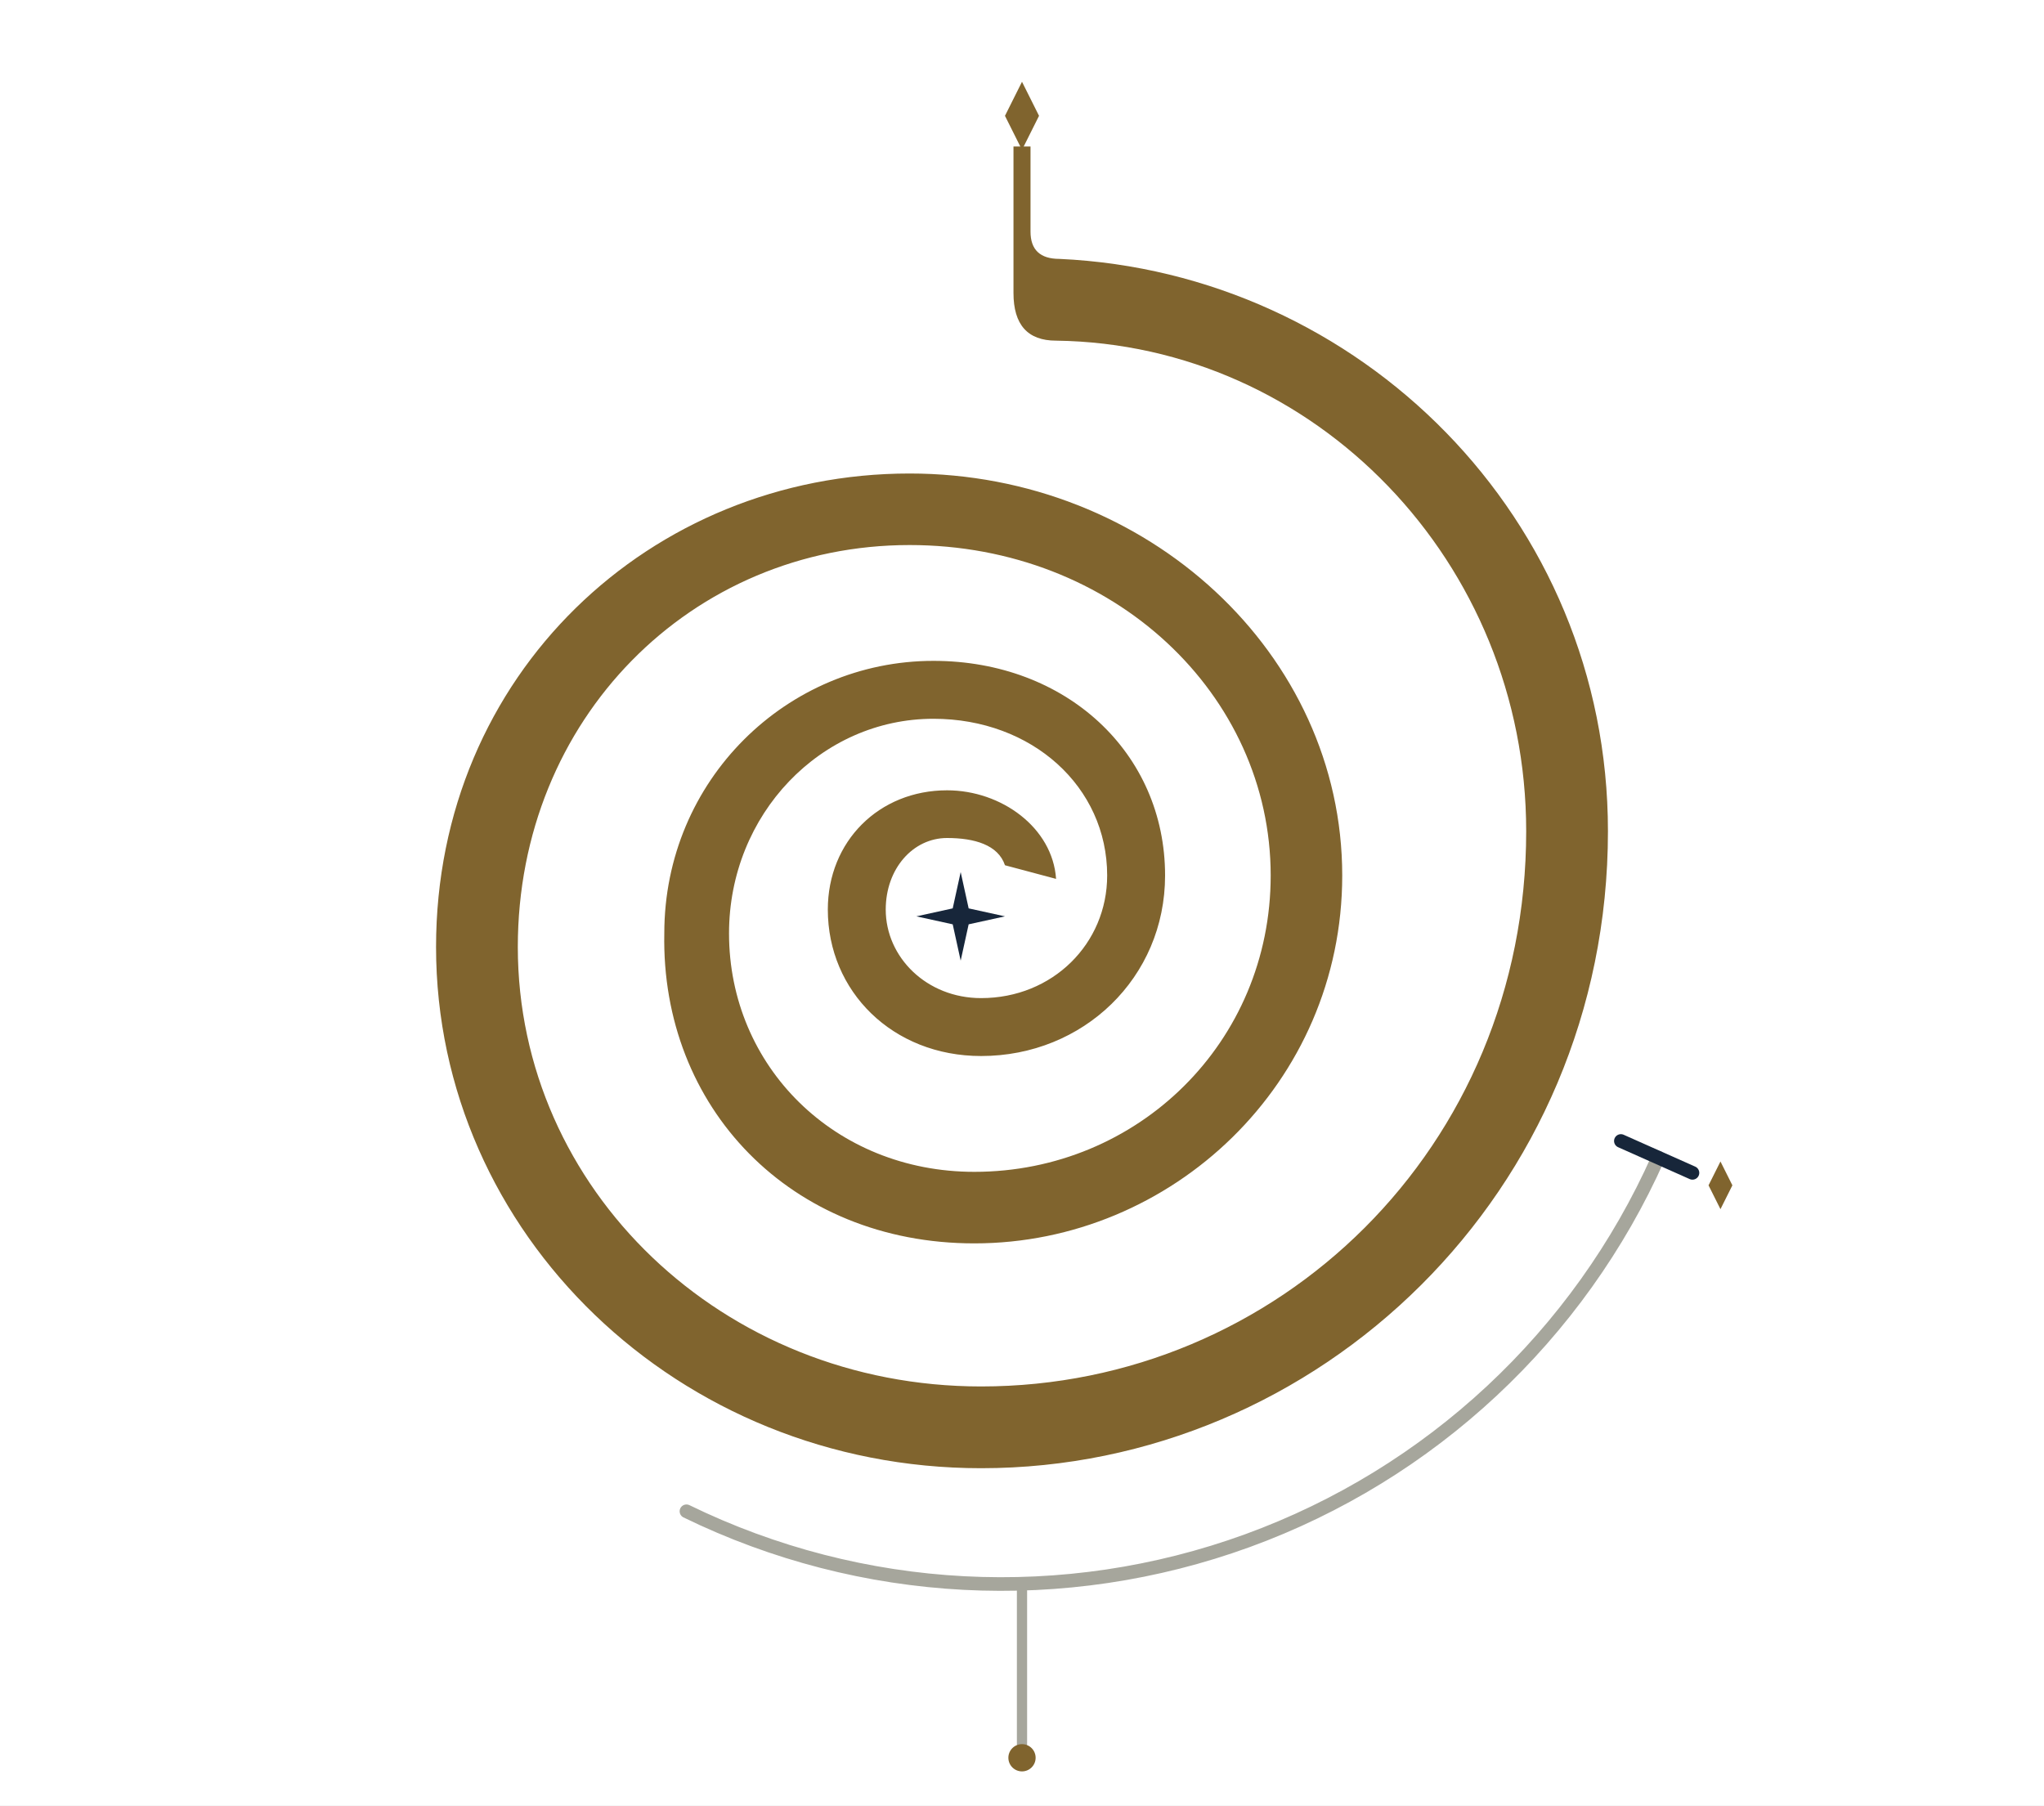
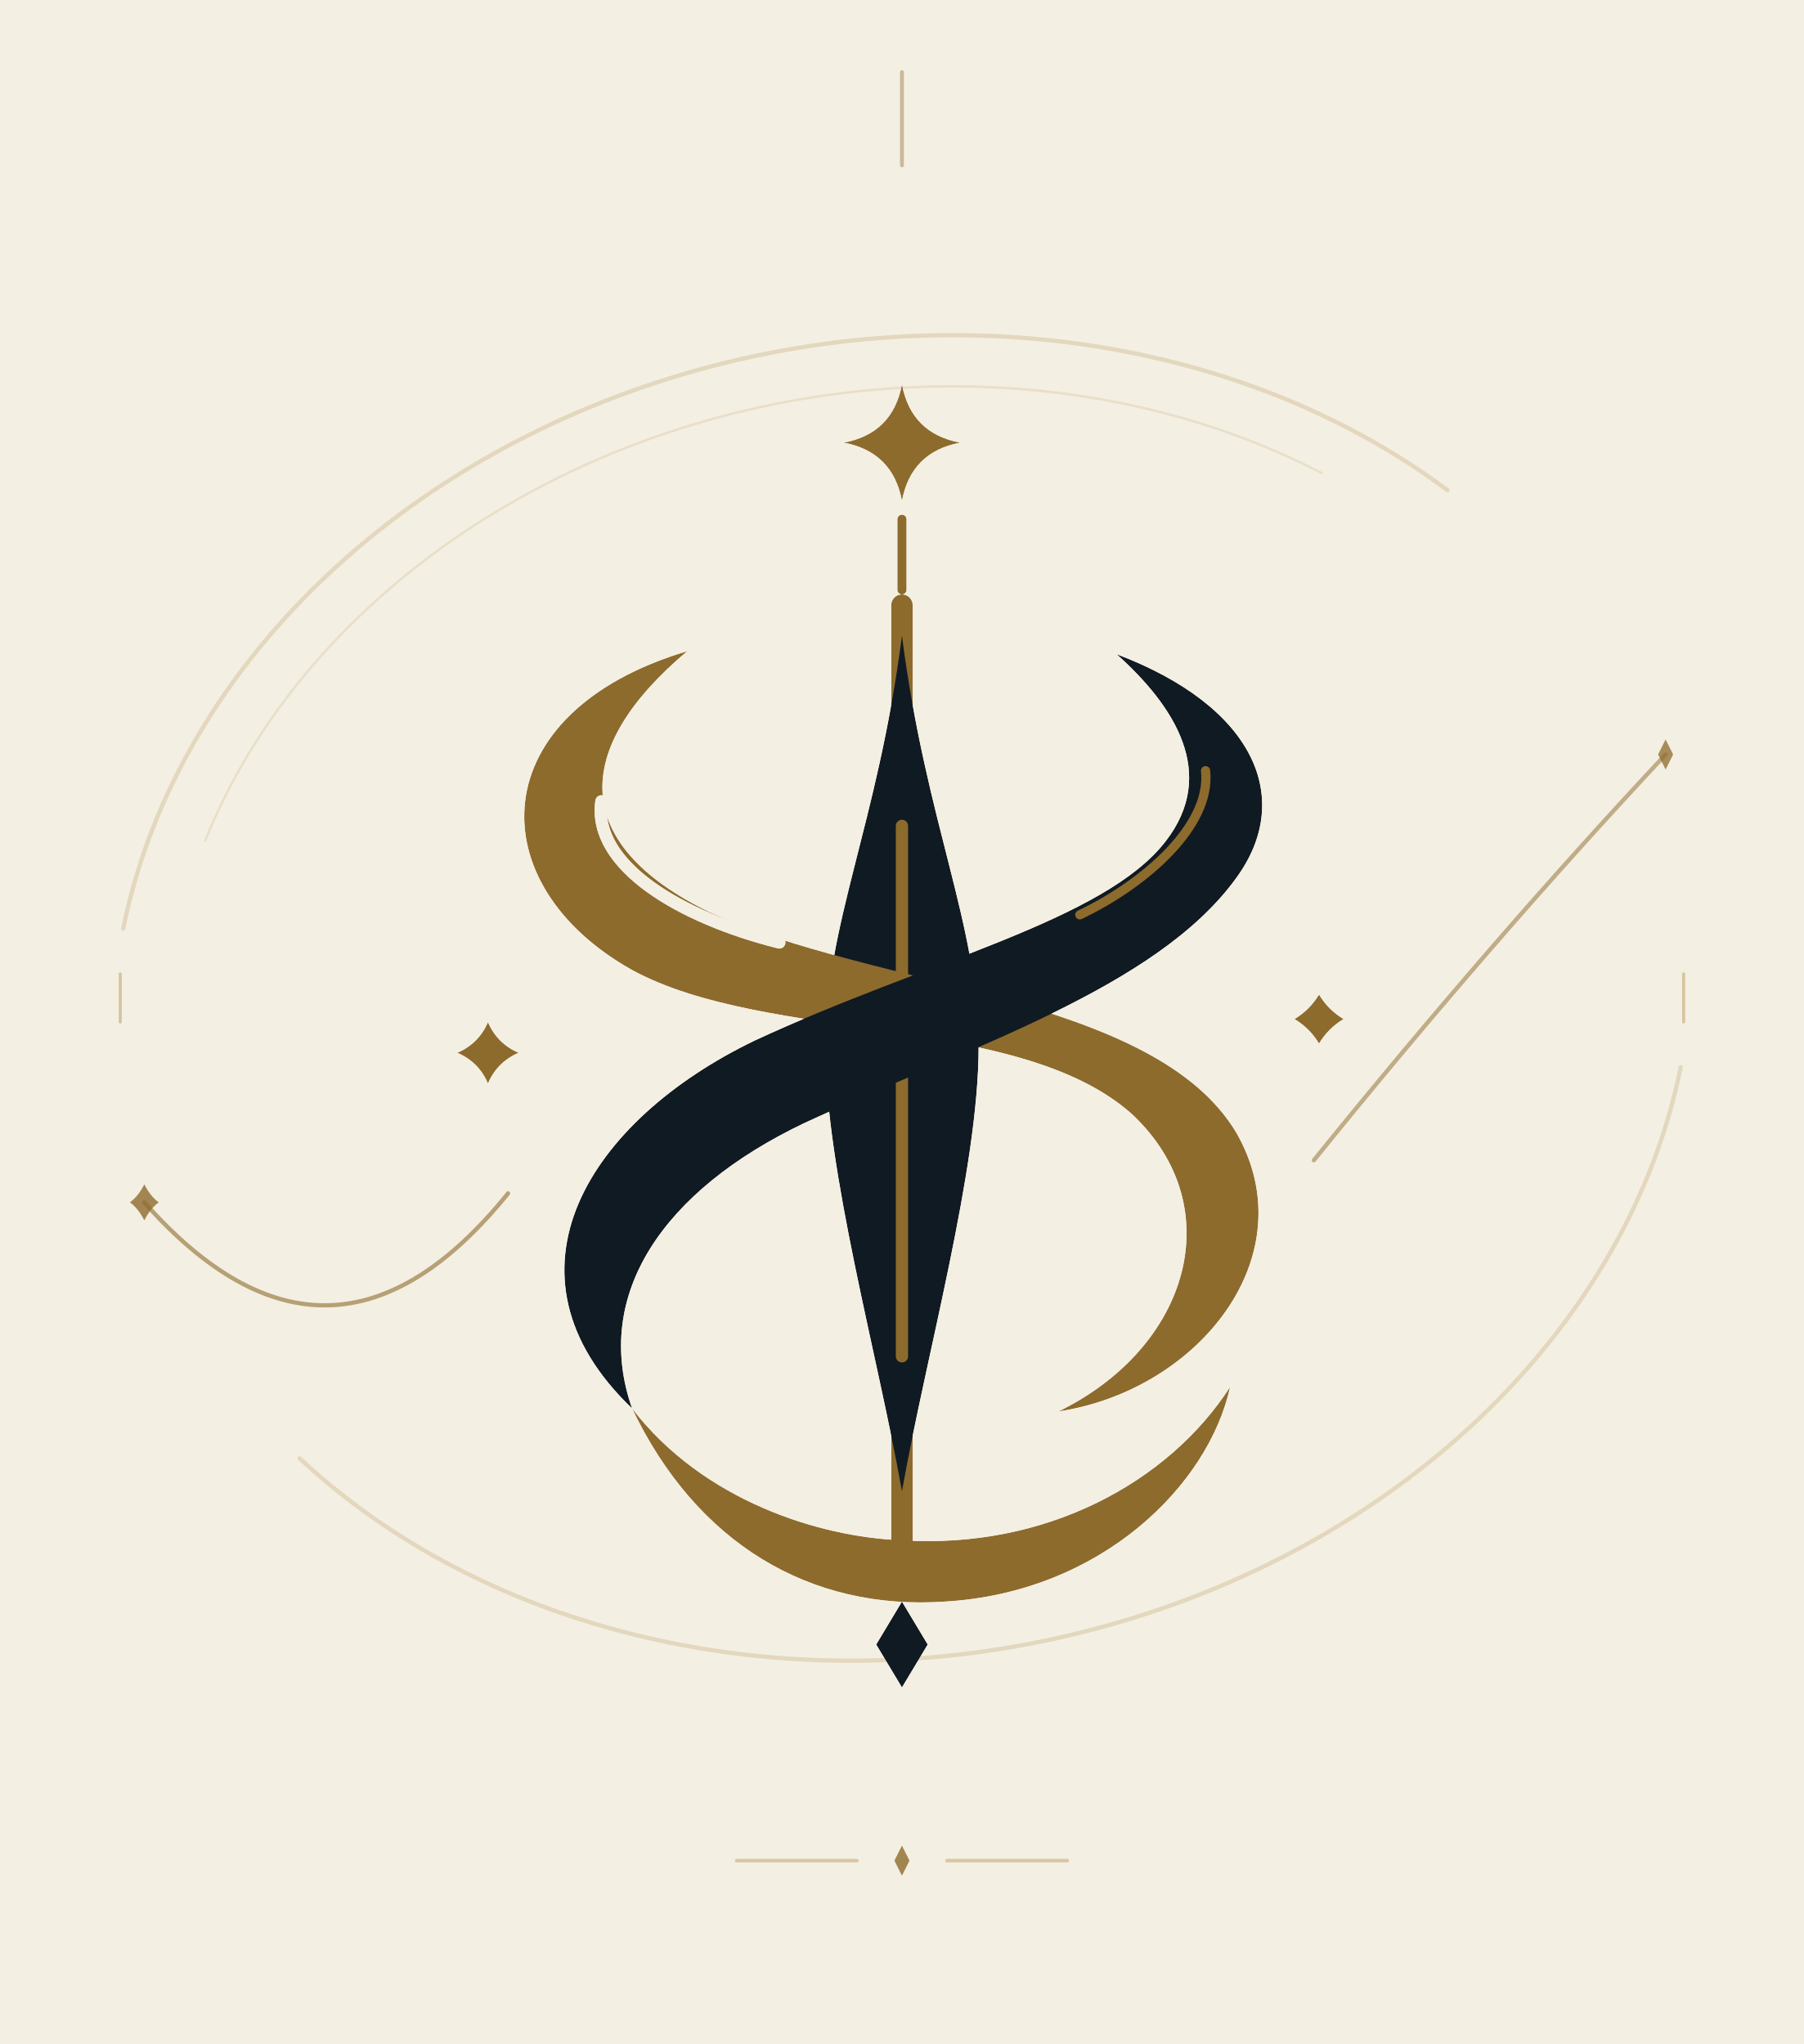
- <svg xmlns="http://www.w3.org/2000/svg" width="600" height="530" viewBox="0 0 600 530" role="img" aria-labelledby="title desc">
-   <rect x="0" y="0" width="600" height="530" rx="0" fill="#ffffff" />
-   <g id="frozen-clotho-seal" transform="translate(44.0 0)">
-     <g id="continuous-axial-thread">
-       <path d="M253.5 43 L258.5 43 L258.5 68 Q258.5 76 267 76 C355 80 428 152 428 244 C428 350 343 431 244 431 C155 431 84 362 84 278 C84 198 147 139 223 139 C293 139 350 192 350 257 C350 318 300 365 242 365 C188 365 150 325 151 274 C151 229 187 194 230 194 C269 194 298 221 298 257 C298 287 274 310 244 310 C218 310 199 291 199 267 C199 247 214 232 234 232 C250 232 265 243 266 258 L251 254 C249 248 242 246 234 246 C224 246 216 255 216 267 C216 281 228 293 244 293 C265 293 281 277 281 257 C281 231 259 211 230 211 C197 211 170 239 170 274 C170 313 201 344 242 344 C290 344 329 306 329 257 C329 204 283 160 223 160 C159 160 108 211 108 278 C108 349 168 407 244 407 C331 407 404 337 404 244 C404 165 342 101 266 100 Q253.5 100 253.5 86 Z" fill="#80642e" />
-     </g>
-     <g id="stellar-origin">
-       <path d="M238 256L240.34 266.66 251 269 240.34 271.34 238 282 235.66 271.34 225 269 235.66 266.66Z" fill="#17263a" />
-     </g>
-     <g id="axial-terminal">
-       <path d="M256 24L261.0 34 256 44 251.0 34Z" fill="#80642e" />
-     </g>
-     <g id="orbital-reference">
-       <path d="M442.758 339.821 A211 211 0 0 1 157.504 443.646" fill="none" stroke="#a6a69c" stroke-width="4" stroke-linecap="round" stroke-linejoin="round" />
-       <path d="M431.796 334.941L452.807 344.296" fill="none" stroke="#17263a" stroke-width="4" stroke-linecap="round" stroke-linejoin="round" />
-       <path d="M461.029 340.956L464.529 347.956 461.029 354.956 457.529 347.956Z" fill="#80642e" />
+ <svg xmlns="http://www.w3.org/2000/svg" width="600" height="680" viewBox="0 0 600 680" role="img" aria-labelledby="title desc">
+   <rect id="background" width="600" height="680" fill="#f4efe3" />
+   <path d="M48.921 264.325A264 219 0 0 1 508.035 197.170" fill="none" stroke="#b89a58" stroke-width="1.4" stroke-opacity="0.27" stroke-linecap="round" stroke-linejoin="round" transform="rotate(-10 300.0 332)" />
+   <path d="M551.079 399.675A264 219 0 0 1 76.115 448.052" fill="none" stroke="#b89a58" stroke-width="1.4" stroke-opacity="0.27" stroke-linecap="round" stroke-linejoin="round" transform="rotate(-10 300.0 332)" />
+   <path d="M80.812 240.294A246 202 0 0 1 467.772 184.267" fill="none" stroke="#b89a58" stroke-width="0.8" stroke-opacity="0.18" stroke-linecap="round" stroke-linejoin="round" transform="rotate(-10 300.0 332)" />
+   <path d="M48.0 400Q110.0 470 169.0 397" fill="none" stroke="#8d6b2d" stroke-width="1.4" stroke-opacity="0.6" stroke-linecap="round" stroke-linejoin="round" />
+   <path d="M437.0 386Q496.0 313 554.0 251" fill="none" stroke="#8d6b2d" stroke-width="1.4" stroke-opacity="0.5" stroke-linecap="round" stroke-linejoin="round" />
+   <path d="M48.0 394Q50.0 398 52.8 400Q50.0 402 48.0 406Q46.0 402 43.2 400Q46.0 398 48.0 394Z" fill="#8d6b2d" fill-opacity="0.8" />
+   <path d="M554.0 246L556.5 251 554.0 256 551.5 251Z" fill="#8d6b2d" fill-opacity="0.75" />
+   <path d="M300.0 24V55" fill="none" stroke="#8d6b2d" stroke-width="1.3" stroke-opacity="0.4" stroke-linecap="round" stroke-linejoin="round" />
+   <path d="M40.0 324V340" fill="none" stroke="#b89a58" stroke-width="1" stroke-opacity="0.5" stroke-linecap="round" stroke-linejoin="round" />
+   <path d="M560.0 324V340" fill="none" stroke="#b89a58" stroke-width="1" stroke-opacity="0.5" stroke-linecap="round" stroke-linejoin="round" />
+   <g id="clotho-hero-placement" transform="translate(38.880 83) scale(1.02)">
+     <defs>
+       <mask id="clotho-hero-alpha-cutouts" maskUnits="userSpaceOnUse" x="0" y="0" width="512" height="512">
+         <g>
+           <path d="M256 44 Q259 60 275 63 Q259 66 256 82 Q253 66 237 63 Q253 60 256 44Z" fill="#FFFFFF" />
+           <path d="M256 88V111" fill="none" stroke="#FFFFFF" stroke-width="3" stroke-linecap="round" stroke-linejoin="round" />
+           <path d="M256 116V424" fill="none" stroke="#FFFFFF" stroke-width="7" stroke-linecap="round" stroke-linejoin="round" />
+           <path d="M256 126 C248 188 231 220 231 260 C231 300 248 360 256 405 C264 360 281 300 281 260 C281 220 264 188 256 126Z" fill="#FFFFFF" />
+           <path d="M256 188V361" fill="none" stroke="#FFFFFF" stroke-width="4" stroke-linecap="round" stroke-linejoin="round" />
+           <path d="M186 131 C119 151 118 207 168 235 C212 259 294 249 331 282 C363 312 350 358 307 379 C353 372 388 328 365 288 C338 243 247 241 193 216 C148 194 148 163 186 131Z" fill="#FFFFFF" />
+           <path d="M326 132 C371 149 384 179 365 205 C339 241 278 260 224 285 C178 307 155 341 168 378 C122 334 154 284 208 258 C264 232 322 219 342 193 C359 171 345 149 326 132Z" fill="#FFFFFF" />
+           <path d="M168 378 C191 408 229 420 256 421 C303 424 343 402 363 371 C356 403 321 438 270 441 C226 444 189 422 168 378Z" fill="#FFFFFF" />
+           <path d="M158 180C155 201 184 218 216 226" fill="none" stroke="#000000" stroke-width="4" stroke-linecap="round" stroke-linejoin="round" />
+           <path d="M343 304C354 329 336 350 319 360" fill="none" stroke="#000000" stroke-width="4" stroke-linecap="round" stroke-linejoin="round" />
+           <path d="M355 170C357 188 335 207 314 217" fill="none" stroke="#FFFFFF" stroke-width="3" stroke-linecap="round" stroke-linejoin="round" />
+           <path d="M256 441L264.4 455 256 469 247.6 455Z" fill="#FFFFFF" />
+           <path d="M121 252 Q124 259 131 262 Q124 265 121 272 Q118 265 111 262 Q118 259 121 252Z" fill="#FFFFFF" />
+           <path d="M392 243 Q395 248 400 251 Q395 254 392 259 Q389 254 384 251 Q389 248 392 243Z" fill="#FFFFFF" />
+         </g>
+       </mask>
+     </defs>
+     <g mask="url(#clotho-hero-alpha-cutouts)">
+       <g id="clotho-hero-clotho-fate-instrument">
+         <path d="M256 44 Q259 60 275 63 Q259 66 256 82 Q253 66 237 63 Q253 60 256 44Z" fill="#8d6b2d" />
+         <path d="M256 88V111" fill="none" stroke="#8d6b2d" stroke-width="3" stroke-linecap="round" stroke-linejoin="round" />
+         <path d="M256 116V424" fill="none" stroke="#8d6b2d" stroke-width="7" stroke-linecap="round" stroke-linejoin="round" />
+         <path id="clotho-hero-spindle-body" d="M256 126 C248 188 231 220 231 260 C231 300 248 360 256 405 C264 360 281 300 281 260 C281 220 264 188 256 126Z" fill="#101a22" />
+         <path d="M256 188V361" fill="none" stroke="#8d6b2d" stroke-width="4" stroke-linecap="round" stroke-linejoin="round" />
+         <path id="clotho-hero-unspun-thread" d="M186 131 C119 151 118 207 168 235 C212 259 294 249 331 282 C363 312 350 358 307 379 C353 372 388 328 365 288 C338 243 247 241 193 216 C148 194 148 163 186 131Z" fill="#8d6b2d" />
+         <path id="clotho-hero-woven-return" d="M326 132 C371 149 384 179 365 205 C339 241 278 260 224 285 C178 307 155 341 168 378 C122 334 154 284 208 258 C264 232 322 219 342 193 C359 171 345 149 326 132Z" fill="#101a22" />
+         <path id="clotho-hero-thread-release" d="M168 378 C191 408 229 420 256 421 C303 424 343 402 363 371 C356 403 321 438 270 441 C226 444 189 422 168 378Z" fill="#8d6b2d" />
+         <path d="M158 180C155 201 184 218 216 226" fill="none" stroke="#f4efe3" stroke-width="4" stroke-linecap="round" stroke-linejoin="round" />
+         <path d="M343 304C354 329 336 350 319 360" fill="none" stroke="#f4efe3" stroke-width="4" stroke-linecap="round" stroke-linejoin="round" />
+         <path d="M355 170C357 188 335 207 314 217" fill="none" stroke="#8d6b2d" stroke-width="3" stroke-linecap="round" stroke-linejoin="round" />
+         <path d="M256 441L264.4 455 256 469 247.6 455Z" fill="#101a22" />
+         <path d="M121 252 Q124 259 131 262 Q124 265 121 272 Q118 265 111 262 Q118 259 121 252Z" fill="#8d6b2d" />
+         <path d="M392 243 Q395 248 400 251 Q395 254 392 259 Q389 254 384 251 Q389 248 392 243Z" fill="#8d6b2d" />
+       </g>
    </g>
  </g>
-   <path d="M300.0 466V512" fill="none" stroke="#a6a69c" stroke-width="3" stroke-linecap="round" stroke-linejoin="round" />
-   <circle cx="300.0" cy="516" r="4" fill="#80642e" />
+   <path d="M245.0 619H285.0M315.0 619H355.0" fill="none" stroke="#b89a58" stroke-width="1.2" stroke-opacity="0.45" stroke-linecap="round" stroke-linejoin="round" />
+   <path d="M300.0 614L302.5 619 300.0 624 297.5 619Z" fill="#8d6b2d" fill-opacity="0.8" />
</svg>
